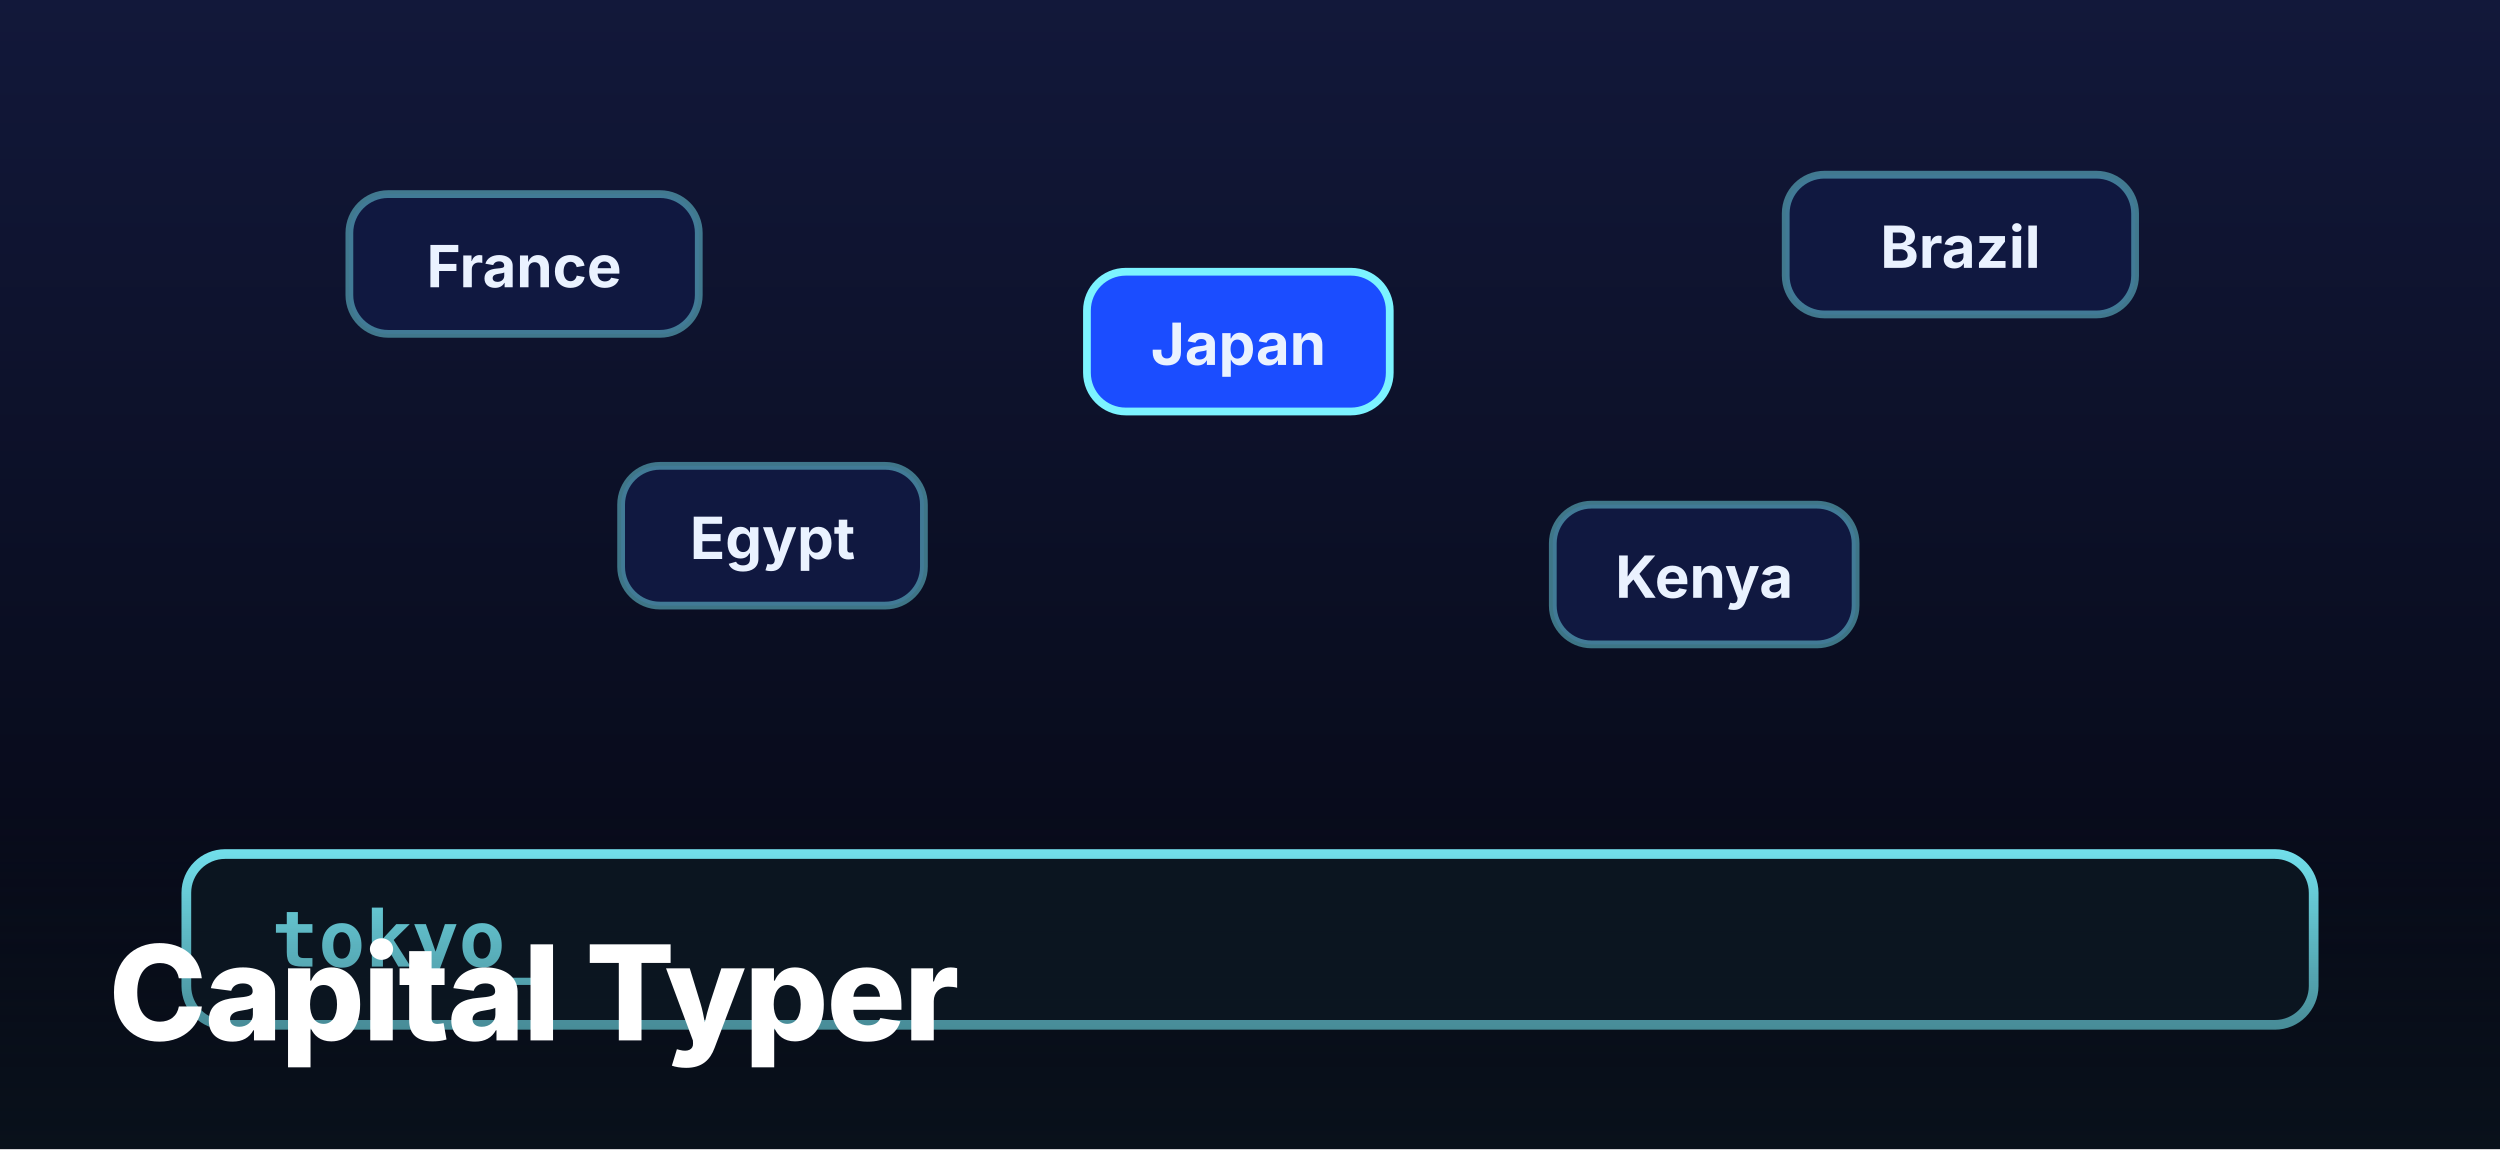
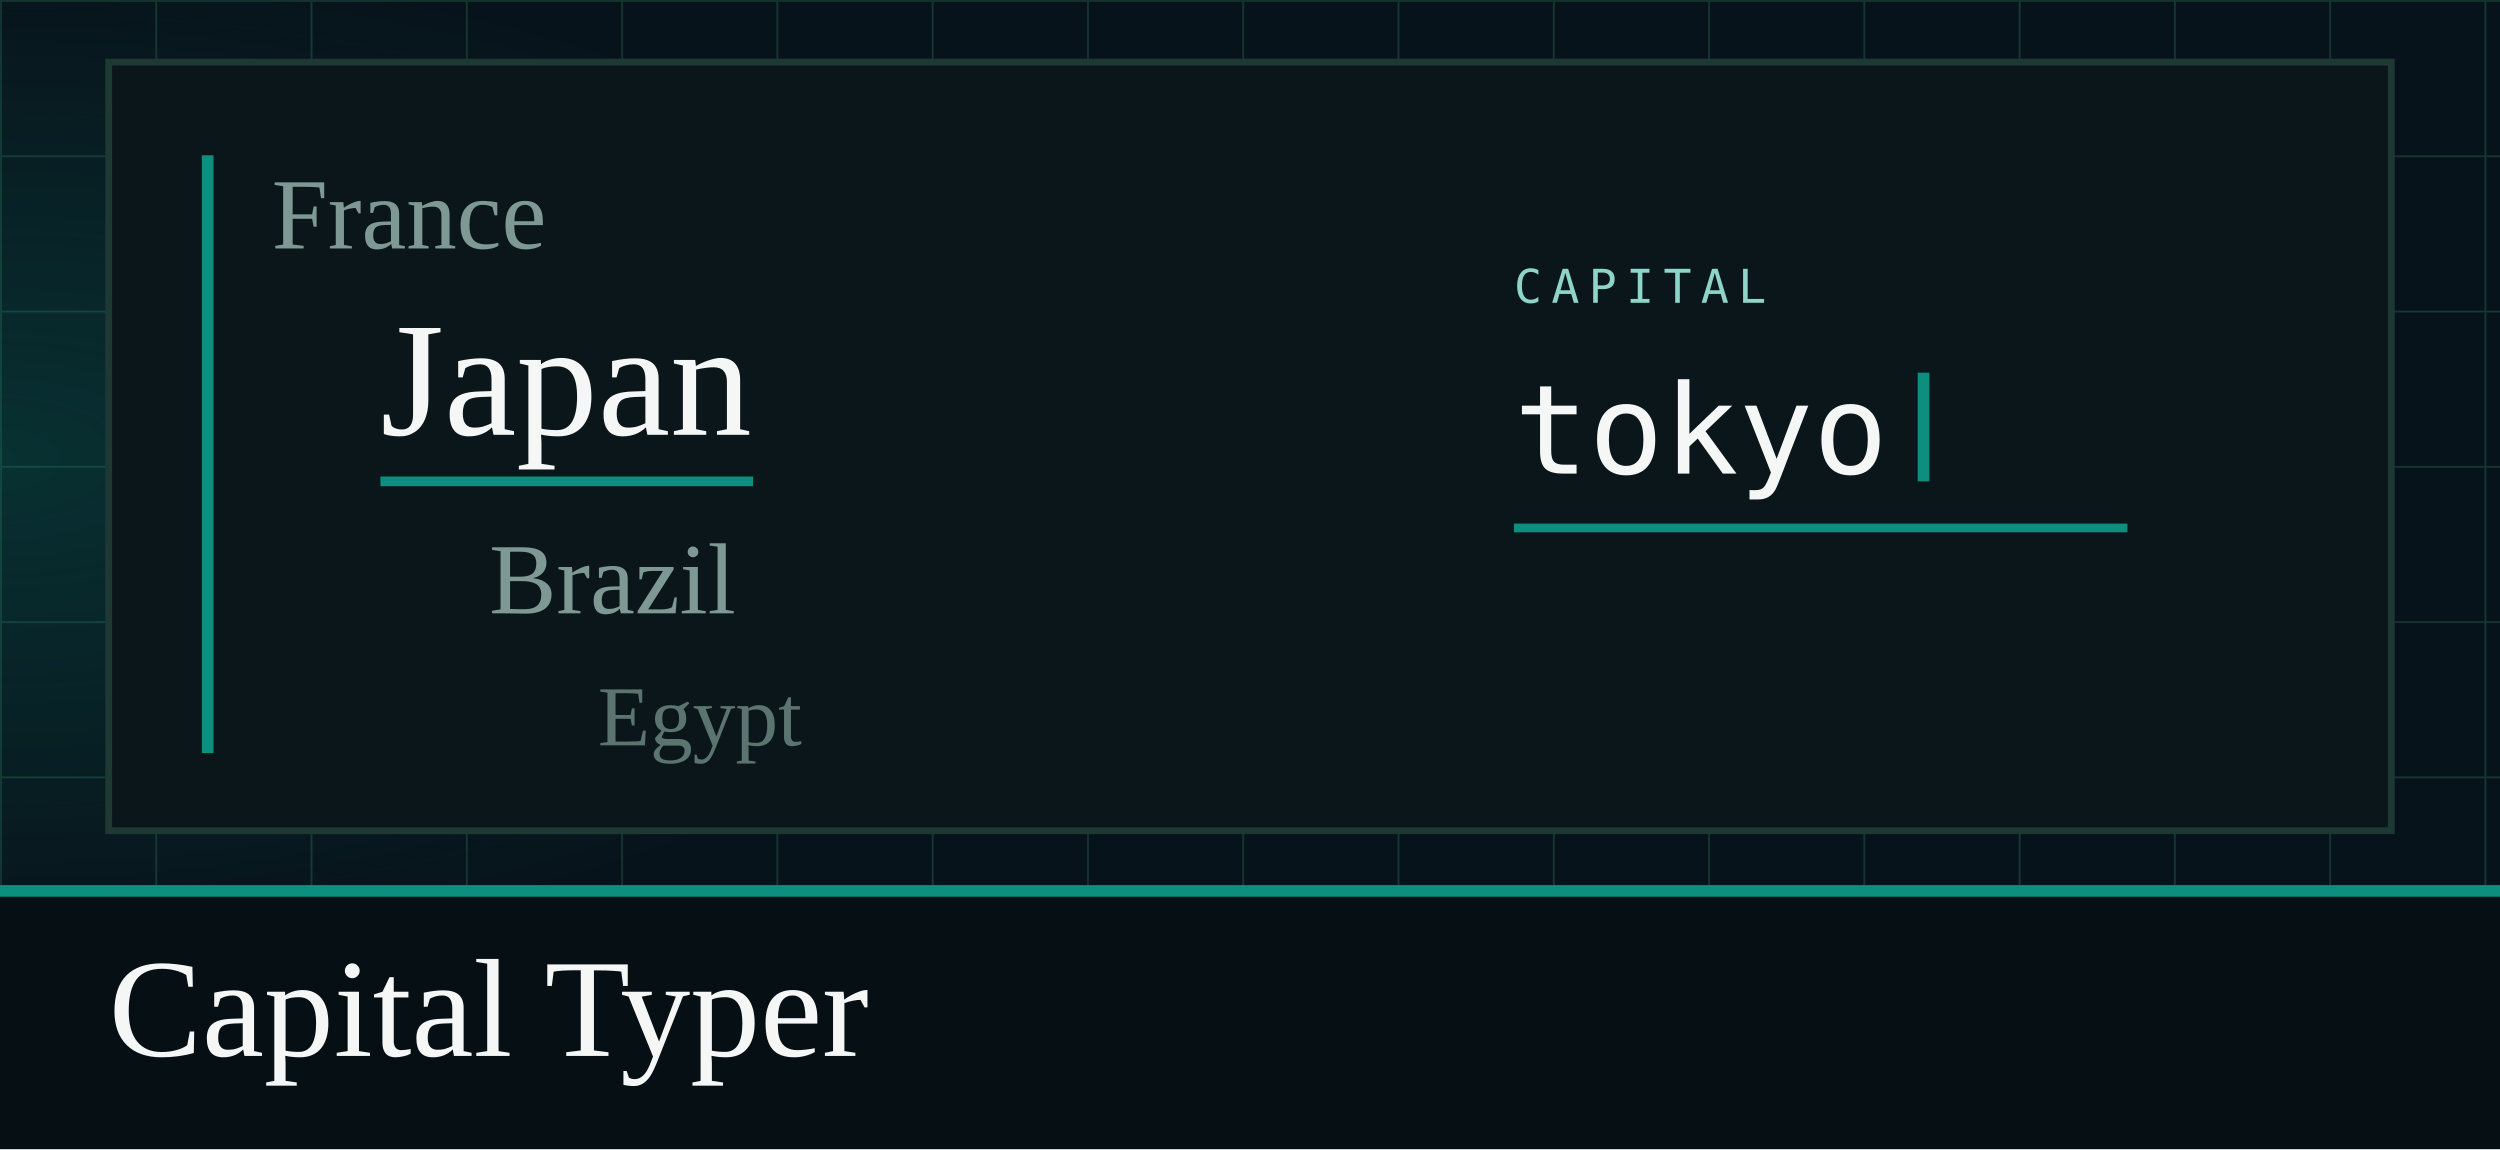
<svg xmlns="http://www.w3.org/2000/svg" viewBox="0 0 644 296" width="644" height="296" role="img" aria-label="Capital Typer">
  <defs>
-     <linearGradient id="bg" x1="0" y1="0" x2="0" y2="1">
-       <stop offset="0%" stop-color="#12183A" />
-       <stop offset="100%" stop-color="#04060F" />
-     </linearGradient>
+     <radialGradient id="wash" cx="0%" cy="40%" r="70%">
+       <stop offset="0%" stop-color="#0C8F7F" stop-opacity="0.24" />
+       <stop offset="62%" stop-color="#0C8F7F" stop-opacity="0" />
+     </radialGradient>
+     <pattern id="grat" width="40" height="40" patternUnits="userSpaceOnUse">
+       <path d="M40 0 H0 V40" fill="none" stroke="#14322E" stroke-width="1" />
+     </pattern>
  </defs>
-   <rect width="644" height="296" fill="url(#bg)" />
-   <g transform="translate(90,50)">
-     <rect width="90" height="36" rx="10" fill="#101840" stroke="rgba(124,243,255,.45)" stroke-width="2" />
-     <text x="45" y="24" text-anchor="middle" font-family="system-ui,-apple-system,Segoe UI,sans-serif" font-size="15" font-weight="700" fill="#EAF2FF">France</text>
+   <rect width="644" height="296" fill="#07131A" />
+   <rect width="644" height="228" fill="url(#grat)" />
+   <rect width="644" height="296" fill="url(#wash)" />
+   <rect x="28" y="16" width="588" height="198" fill="#0A161A" stroke="#1E3834" stroke-width="1.75" />
+   <rect x="52" y="40" width="3" height="154" fill="#0C8F7F" />
+   <g font-family="'Liberation Serif', 'Noto Serif', Georgia, 'Times New Roman', serif" fill="#7E9894">
+     <text x="70" y="64" font-size="26">France</text>
+     <text x="98" y="112" font-size="42" fill="#F4F7F6">Japan</text>
+     <line x1="98" y1="124" x2="194" y2="124" stroke="#0C8F7F" stroke-width="2.5" />
+     <text x="126" y="158" font-size="26">Brazil</text>
+     <text x="154" y="192" font-size="22" fill="#5C7470">Egypt</text>
  </g>
-   <g transform="translate(280,70)">
-     <rect width="78" height="36" rx="10" fill="#1B4DFF" stroke="#7CF3FF" stroke-width="2" />
-     <text x="39" y="24" text-anchor="middle" font-family="system-ui,-apple-system,Segoe UI,sans-serif" font-size="15" font-weight="700" fill="#EAF2FF">Japan</text>
-   </g>
-   <g transform="translate(460,45)">
-     <rect width="90" height="36" rx="10" fill="#101840" stroke="rgba(124,243,255,.45)" stroke-width="2" />
-     <text x="45" y="24" text-anchor="middle" font-family="system-ui,-apple-system,Segoe UI,sans-serif" font-size="15" font-weight="700" fill="#EAF2FF">Brazil</text>
-   </g>
-   <g transform="translate(160,120)">
-     <rect width="78" height="36" rx="10" fill="#101840" stroke="rgba(124,243,255,.45)" stroke-width="2" />
-     <text x="39" y="24" text-anchor="middle" font-family="system-ui,-apple-system,Segoe UI,sans-serif" font-size="15" font-weight="700" fill="#EAF2FF">Egypt</text>
-   </g>
-   <g transform="translate(400,130)">
-     <rect width="78" height="36" rx="10" fill="#101840" stroke="rgba(124,243,255,.45)" stroke-width="2" />
-     <text x="39" y="24" text-anchor="middle" font-family="system-ui,-apple-system,Segoe UI,sans-serif" font-size="15" font-weight="700" fill="#EAF2FF">Kenya</text>
-   </g>
-   <rect x="48" y="220" width="548" height="44" rx="10" fill="#0B1520" stroke="#7CF3FF" stroke-width="2.5" />
-   <text x="70" y="249" font-family="ui-monospace,SFMono-Regular,Menlo,monospace" font-size="20" font-weight="600" fill="#7CF3FF">tokyo_</text>
-   <defs>
-     <linearGradient id="titleFade" x1="0" y1="0" x2="0" y2="1">
-       <stop offset="0%" stop-color="#0B1520" stop-opacity="0" />
-       <stop offset="100%" stop-color="#0B1520" stop-opacity="0.72" />
-     </linearGradient>
-   </defs>
-   <rect x="0" y="208" width="644" height="88" fill="url(#titleFade)" />
-   <text x="28" y="268" font-family="system-ui,-apple-system,BlinkMacSystemFont,Segoe UI,sans-serif" font-size="34" font-weight="800" fill="#FFFFFF" letter-spacing="-0.5">Capital Typer</text>
+   <text x="390" y="78" font-family="'JetBrains Mono', ui-monospace, 'Cascadia Mono', Menlo, Consolas, monospace" font-size="12" fill="#8FD4C8" letter-spacing="2.4">CAPITAL</text>
+   <text x="390" y="122" font-family="'JetBrains Mono', ui-monospace, 'Cascadia Mono', Menlo, Consolas, monospace" font-size="32" fill="#F4F7F6">tokyo</text>
+   <rect x="494" y="96" width="3" height="28" fill="#0C8F7F" />
+   <line x1="390" y1="136" x2="548" y2="136" stroke="#0C8F7F" stroke-width="2.25" />
+   <rect x="0" y="228" width="644" height="68" fill="#061014" />
+   <rect x="0" y="228" width="644" height="3" fill="#0C8F7F" />
+   <text x="28" y="272" font-family="'Liberation Serif', 'Noto Serif', Georgia, 'Times New Roman', serif" font-size="36" fill="#F4F7F6">Capital Typer</text>
</svg>
